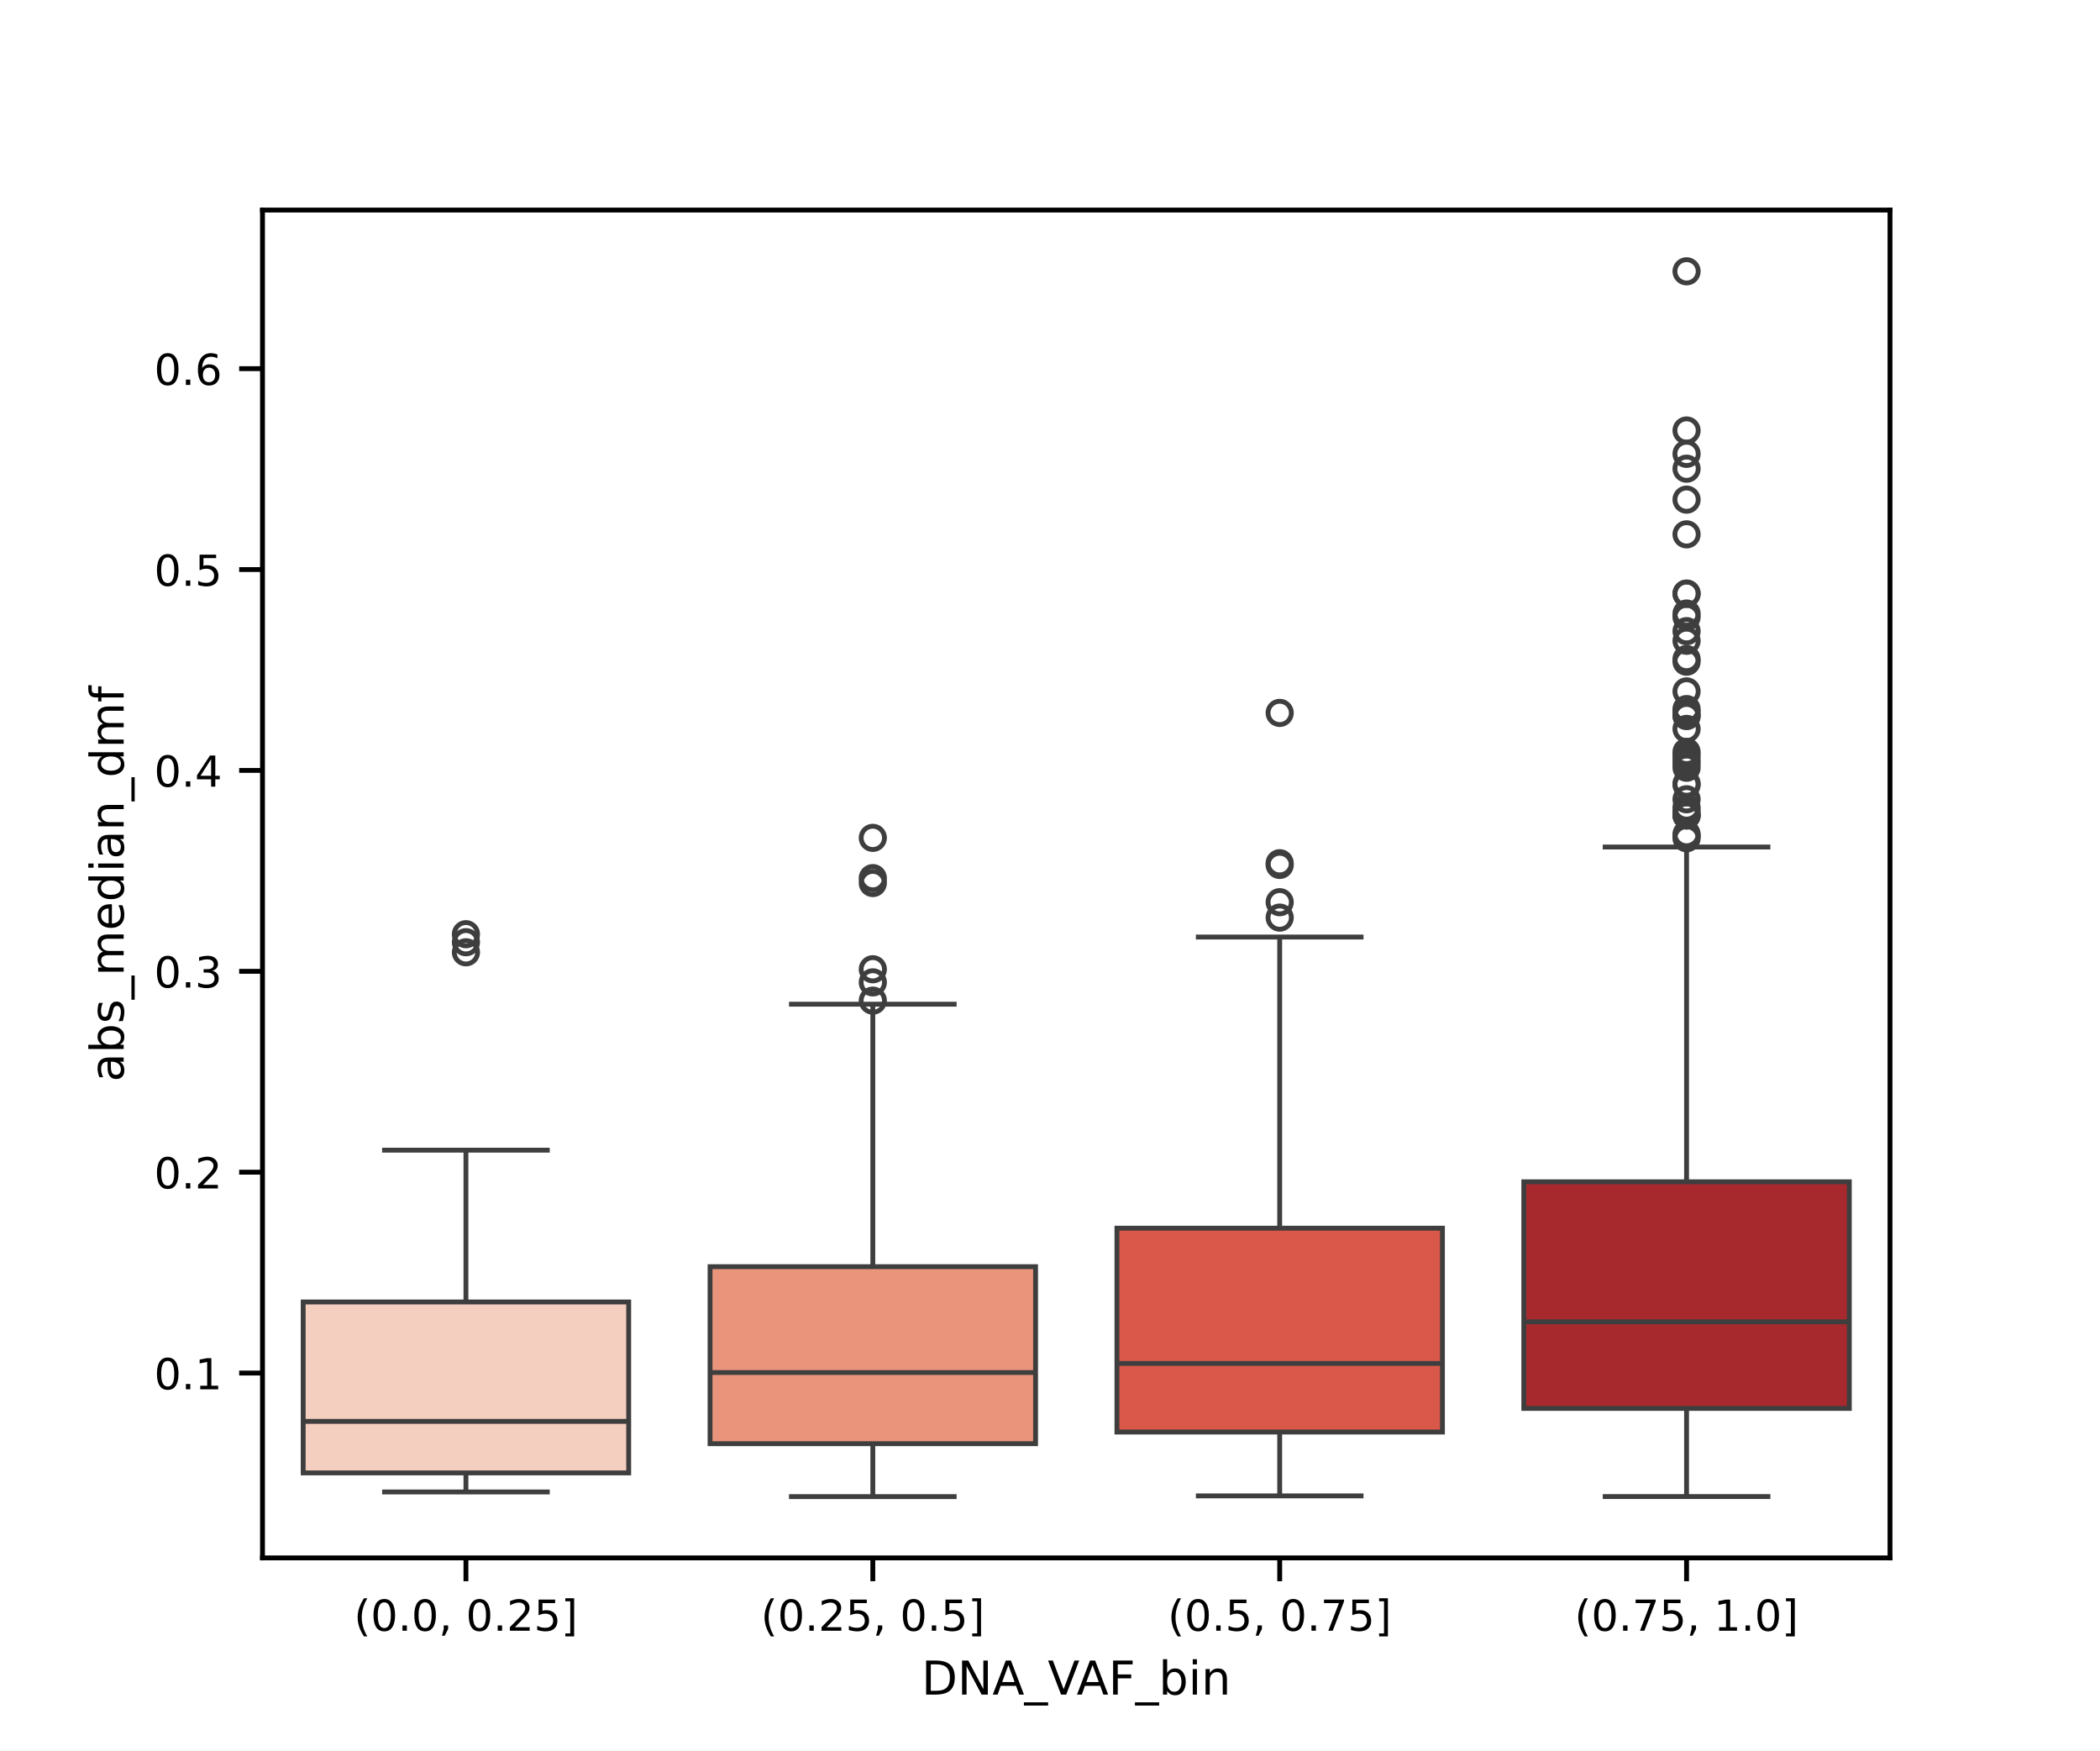
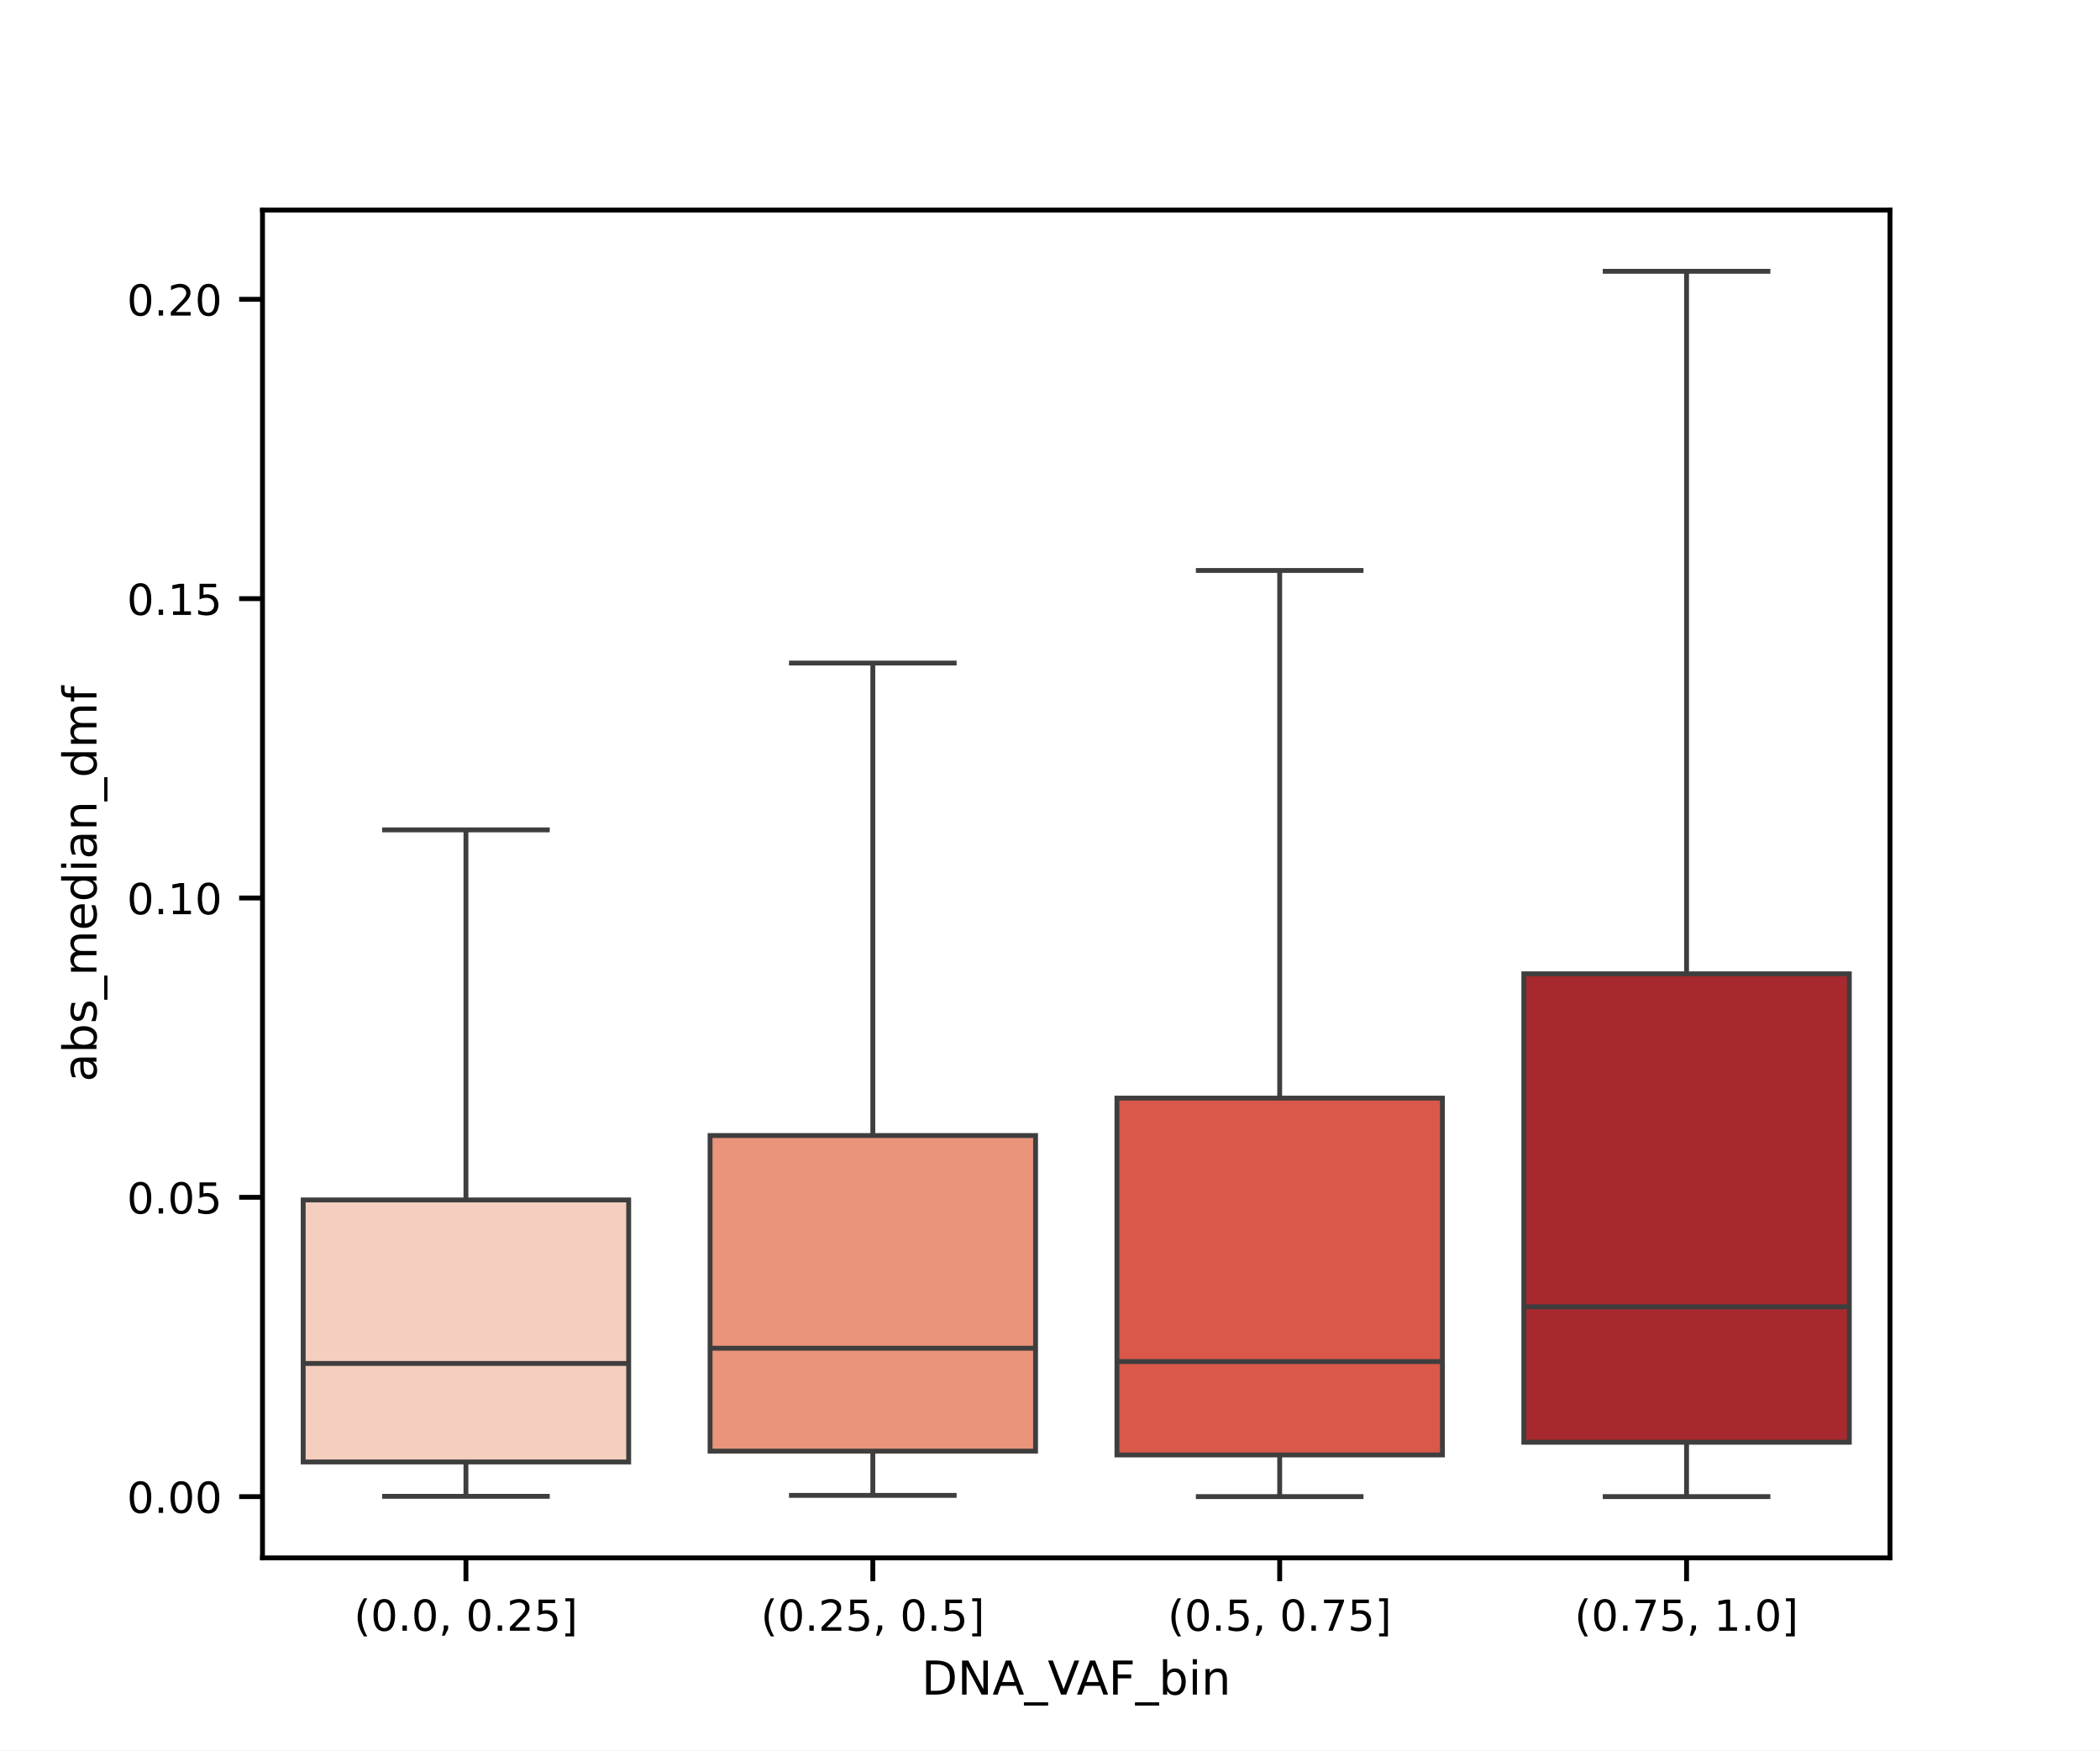
<svg xmlns="http://www.w3.org/2000/svg" xmlns:xlink="http://www.w3.org/1999/xlink" width="432pt" height="360pt" viewBox="0 0 432 360" version="1.1">
  <defs>
    <style type="text/css">*{stroke-linejoin: round; stroke-linecap: butt}</style>
  </defs>
  <g id="figure_1">
    <g id="patch_1">
      <path d="M 0 360  L 432 360  L 432 0  L 0 0  z " style="fill: #ffffff" />
    </g>
    <g id="axes_1">
      <g id="patch_2">
        <path d="M 54 320.4  L 388.8 320.4  L 388.8 43.2  L 54 43.2  z " style="fill: #ffffff" />
      </g>
      <g id="matplotlib.axis_1">
        <g id="xtick_1">
          <g id="line2d_1">
            <defs>
-               <path id="ma6d2c4916a" d="M 0 0  L 0 4.8  " style="stroke: #000000" />
+               <path id="mf3fdb197aa" d="M 0 0  L 0 4.8  " style="stroke: #000000" />
            </defs>
            <g>
-               <use xlink:href="#ma6d2c4916a" x="95.85" y="320.4" style="stroke: #000000" />
+               <use xlink:href="#mf3fdb197aa" x="95.85" y="320.4" style="stroke: #000000" />
            </g>
          </g>
          <g id="text_1">
            <text style="font: 8.8px 'DejaVu Sans', 'Bitstream Vera Sans', 'Computer Modern Sans Serif', 'Lucida Grande', 'Verdana', 'Geneva', 'Lucid', 'Arial', 'Helvetica', 'Avant Garde', sans-serif; text-anchor: middle" x="95.85" y="335.387" transform="rotate(-0 95.85 335.3866)">(0.0, 0.25]</text>
          </g>
        </g>
        <g id="xtick_2">
          <g id="line2d_2">
            <g>
-               <use xlink:href="#ma6d2c4916a" x="179.55" y="320.4" style="stroke: #000000" />
+               <use xlink:href="#mf3fdb197aa" x="179.55" y="320.4" style="stroke: #000000" />
            </g>
          </g>
          <g id="text_2">
            <text style="font: 8.8px 'DejaVu Sans', 'Bitstream Vera Sans', 'Computer Modern Sans Serif', 'Lucida Grande', 'Verdana', 'Geneva', 'Lucid', 'Arial', 'Helvetica', 'Avant Garde', sans-serif; text-anchor: middle" x="179.55" y="335.387" transform="rotate(-0 179.55 335.3866)">(0.25, 0.5]</text>
          </g>
        </g>
        <g id="xtick_3">
          <g id="line2d_3">
            <g>
-               <use xlink:href="#ma6d2c4916a" x="263.25" y="320.4" style="stroke: #000000" />
+               <use xlink:href="#mf3fdb197aa" x="263.25" y="320.4" style="stroke: #000000" />
            </g>
          </g>
          <g id="text_3">
            <text style="font: 8.8px 'DejaVu Sans', 'Bitstream Vera Sans', 'Computer Modern Sans Serif', 'Lucida Grande', 'Verdana', 'Geneva', 'Lucid', 'Arial', 'Helvetica', 'Avant Garde', sans-serif; text-anchor: middle" x="263.25" y="335.387" transform="rotate(-0 263.25 335.3866)">(0.5, 0.75]</text>
          </g>
        </g>
        <g id="xtick_4">
          <g id="line2d_4">
            <g>
-               <use xlink:href="#ma6d2c4916a" x="346.95" y="320.4" style="stroke: #000000" />
+               <use xlink:href="#mf3fdb197aa" x="346.95" y="320.4" style="stroke: #000000" />
            </g>
          </g>
          <g id="text_4">
            <text style="font: 8.8px 'DejaVu Sans', 'Bitstream Vera Sans', 'Computer Modern Sans Serif', 'Lucida Grande', 'Verdana', 'Geneva', 'Lucid', 'Arial', 'Helvetica', 'Avant Garde', sans-serif; text-anchor: middle" x="346.95" y="335.387" transform="rotate(-0 346.95 335.3866)">(0.75, 1.0]</text>
          </g>
        </g>
        <g id="text_5">
          <text style="font: 9.6px 'DejaVu Sans', 'Bitstream Vera Sans', 'Computer Modern Sans Serif', 'Lucida Grande', 'Verdana', 'Geneva', 'Lucid', 'Arial', 'Helvetica', 'Avant Garde', sans-serif; text-anchor: middle" x="221.4" y="348.511" transform="rotate(-0 221.4 348.5113)">DNA_VAF_bin</text>
        </g>
      </g>
      <g id="matplotlib.axis_2">
        <g id="ytick_1">
          <g id="line2d_5">
            <defs>
-               <path id="m520c6442ac" d="M 0 0  L -4.8 0  " style="stroke: #000000" />
+               <path id="m3238ab5502" d="M 0 0  L -4.8 0  " style="stroke: #000000" />
            </defs>
            <g>
-               <use xlink:href="#m520c6442ac" x="54" y="282.382" style="stroke: #000000" />
+               <use xlink:href="#m3238ab5502" x="54" y="307.802" style="stroke: #000000" />
            </g>
          </g>
          <g id="text_6">
-             <text style="font: 8.8px 'DejaVu Sans', 'Bitstream Vera Sans', 'Computer Modern Sans Serif', 'Lucida Grande', 'Verdana', 'Geneva', 'Lucid', 'Arial', 'Helvetica', 'Avant Garde', sans-serif; text-anchor: end" x="45.7" y="285.725" transform="rotate(-0 45.7 285.7249)">0.1</text>
+             <text style="font: 8.8px 'DejaVu Sans', 'Bitstream Vera Sans', 'Computer Modern Sans Serif', 'Lucida Grande', 'Verdana', 'Geneva', 'Lucid', 'Arial', 'Helvetica', 'Avant Garde', sans-serif; text-anchor: end" x="45.7" y="311.145" transform="rotate(-0 45.7 311.1452)">0.00</text>
          </g>
        </g>
        <g id="ytick_2">
          <g id="line2d_6">
            <g>
-               <use xlink:href="#m520c6442ac" x="54" y="241.07" style="stroke: #000000" />
+               <use xlink:href="#m3238ab5502" x="54" y="246.241" style="stroke: #000000" />
            </g>
          </g>
          <g id="text_7">
-             <text style="font: 8.8px 'DejaVu Sans', 'Bitstream Vera Sans', 'Computer Modern Sans Serif', 'Lucida Grande', 'Verdana', 'Geneva', 'Lucid', 'Arial', 'Helvetica', 'Avant Garde', sans-serif; text-anchor: end" x="45.7" y="244.413" transform="rotate(-0 45.7 244.4131)">0.2</text>
+             <text style="font: 8.8px 'DejaVu Sans', 'Bitstream Vera Sans', 'Computer Modern Sans Serif', 'Lucida Grande', 'Verdana', 'Geneva', 'Lucid', 'Arial', 'Helvetica', 'Avant Garde', sans-serif; text-anchor: end" x="45.7" y="249.584" transform="rotate(-0 45.7 249.5843)">0.05</text>
          </g>
        </g>
        <g id="ytick_3">
          <g id="line2d_7">
            <g>
-               <use xlink:href="#m520c6442ac" x="54" y="199.758" style="stroke: #000000" />
+               <use xlink:href="#m3238ab5502" x="54" y="184.68" style="stroke: #000000" />
            </g>
          </g>
          <g id="text_8">
-             <text style="font: 8.8px 'DejaVu Sans', 'Bitstream Vera Sans', 'Computer Modern Sans Serif', 'Lucida Grande', 'Verdana', 'Geneva', 'Lucid', 'Arial', 'Helvetica', 'Avant Garde', sans-serif; text-anchor: end" x="45.7" y="203.101" transform="rotate(-0 45.7 203.1014)">0.3</text>
+             <text style="font: 8.8px 'DejaVu Sans', 'Bitstream Vera Sans', 'Computer Modern Sans Serif', 'Lucida Grande', 'Verdana', 'Geneva', 'Lucid', 'Arial', 'Helvetica', 'Avant Garde', sans-serif; text-anchor: end" x="45.7" y="188.023" transform="rotate(-0 45.7 188.0234)">0.10</text>
          </g>
        </g>
        <g id="ytick_4">
          <g id="line2d_8">
            <g>
-               <use xlink:href="#m520c6442ac" x="54" y="158.446" style="stroke: #000000" />
+               <use xlink:href="#m3238ab5502" x="54" y="123.119" style="stroke: #000000" />
            </g>
          </g>
          <g id="text_9">
-             <text style="font: 8.8px 'DejaVu Sans', 'Bitstream Vera Sans', 'Computer Modern Sans Serif', 'Lucida Grande', 'Verdana', 'Geneva', 'Lucid', 'Arial', 'Helvetica', 'Avant Garde', sans-serif; text-anchor: end" x="45.7" y="161.79" transform="rotate(-0 45.7 161.7896)">0.4</text>
+             <text style="font: 8.8px 'DejaVu Sans', 'Bitstream Vera Sans', 'Computer Modern Sans Serif', 'Lucida Grande', 'Verdana', 'Geneva', 'Lucid', 'Arial', 'Helvetica', 'Avant Garde', sans-serif; text-anchor: end" x="45.7" y="126.463" transform="rotate(-0 45.7 126.4625)">0.15</text>
          </g>
        </g>
        <g id="ytick_5">
          <g id="line2d_9">
            <g>
-               <use xlink:href="#m520c6442ac" x="54" y="117.135" style="stroke: #000000" />
+               <use xlink:href="#m3238ab5502" x="54" y="61.558" style="stroke: #000000" />
            </g>
          </g>
          <g id="text_10">
-             <text style="font: 8.8px 'DejaVu Sans', 'Bitstream Vera Sans', 'Computer Modern Sans Serif', 'Lucida Grande', 'Verdana', 'Geneva', 'Lucid', 'Arial', 'Helvetica', 'Avant Garde', sans-serif; text-anchor: end" x="45.7" y="120.478" transform="rotate(-0 45.7 120.4778)">0.5</text>
-           </g>
-         </g>
-         <g id="ytick_6">
-           <g id="line2d_10">
-             <g>
-               <use xlink:href="#m520c6442ac" x="54" y="75.823" style="stroke: #000000" />
-             </g>
-           </g>
-           <g id="text_11">
-             <text style="font: 8.8px 'DejaVu Sans', 'Bitstream Vera Sans', 'Computer Modern Sans Serif', 'Lucida Grande', 'Verdana', 'Geneva', 'Lucid', 'Arial', 'Helvetica', 'Avant Garde', sans-serif; text-anchor: end" x="45.7" y="79.166" transform="rotate(-0 45.7 79.16608)">0.6</text>
-           </g>
-         </g>
-         <g id="text_12">
-           <text style="font: 9.6px 'DejaVu Sans', 'Bitstream Vera Sans', 'Computer Modern Sans Serif', 'Lucida Grande', 'Verdana', 'Geneva', 'Lucid', 'Arial', 'Helvetica', 'Avant Garde', sans-serif; text-anchor: middle" x="25.442" y="181.8" transform="rotate(-90 25.44175 181.8)">abs_median_dmf</text>
+             <text style="font: 8.8px 'DejaVu Sans', 'Bitstream Vera Sans', 'Computer Modern Sans Serif', 'Lucida Grande', 'Verdana', 'Geneva', 'Lucid', 'Arial', 'Helvetica', 'Avant Garde', sans-serif; text-anchor: end" x="45.7" y="64.902" transform="rotate(-0 45.7 64.90165)">0.20</text>
+           </g>
+         </g>
+         <g id="text_11">
+           <text style="font: 9.6px 'DejaVu Sans', 'Bitstream Vera Sans', 'Computer Modern Sans Serif', 'Lucida Grande', 'Verdana', 'Geneva', 'Lucid', 'Arial', 'Helvetica', 'Avant Garde', sans-serif; text-anchor: middle" x="19.843" y="181.8" transform="rotate(-90 19.84275 181.8)">abs_median_dmf</text>
        </g>
      </g>
      <g id="patch_3">
-         <path d="M 62.37 302.921  L 129.33 302.921  L 129.33 267.767  L 62.37 267.767  L 62.37 302.921  z " clip-path="url(#pe754cf91fe)" style="fill: #f4cebe; stroke: #3e3e3e; stroke-linejoin: miter" />
+         <path d="M 62.37 300.671  L 129.33 300.671  L 129.33 246.783  L 62.37 246.783  L 62.37 300.671  z " clip-path="url(#p99715c04d0)" style="fill: #f4cebe; stroke: #3e3e3e; stroke-linejoin: miter" />
+       </g>
+       <g id="line2d_10">
+         <path d="M 95.85 300.671  L 95.85 307.741  " clip-path="url(#p99715c04d0)" style="fill: none; stroke: #3e3e3e" />
      </g>
      <g id="line2d_11">
-         <path d="M 95.85 302.921  L 95.85 306.839  " clip-path="url(#pe754cf91fe)" style="fill: none; stroke: #3e3e3e" />
+         <path d="M 95.85 246.783  L 95.85 170.675  " clip-path="url(#p99715c04d0)" style="fill: none; stroke: #3e3e3e" />
      </g>
      <g id="line2d_12">
-         <path d="M 95.85 267.767  L 95.85 236.543  " clip-path="url(#pe754cf91fe)" style="fill: none; stroke: #3e3e3e" />
+         <path d="M 79.11 307.741  L 112.59 307.741  " clip-path="url(#p99715c04d0)" style="fill: none; stroke: #3e3e3e; stroke-linecap: square" />
      </g>
      <g id="line2d_13">
-         <path d="M 79.11 306.839  L 112.59 306.839  " clip-path="url(#pe754cf91fe)" style="fill: none; stroke: #3e3e3e; stroke-linecap: square" />
+         <path d="M 79.11 170.675  L 112.59 170.675  " clip-path="url(#p99715c04d0)" style="fill: none; stroke: #3e3e3e; stroke-linecap: square" />
+       </g>
+       <g id="patch_4">
+         <path d="M 146.07 298.44  L 213.03 298.44  L 213.03 233.538  L 146.07 233.538  L 146.07 298.44  z " clip-path="url(#p99715c04d0)" style="fill: #ea947c; stroke: #3e3e3e; stroke-linejoin: miter" />
      </g>
      <g id="line2d_14">
-         <path d="M 79.11 236.543  L 112.59 236.543  " clip-path="url(#pe754cf91fe)" style="fill: none; stroke: #3e3e3e; stroke-linecap: square" />
+         <path d="M 179.55 298.44  L 179.55 307.543  " clip-path="url(#p99715c04d0)" style="fill: none; stroke: #3e3e3e" />
      </g>
      <g id="line2d_15">
-         <defs>
-           <path id="ma4be6933ed" d="M 0 2.4  C 0.636 2.4 1.247 2.147 1.697 1.697  C 2.147 1.247 2.4 0.636 2.4 0  C 2.4 -0.636 2.147 -1.247 1.697 -1.697  C 1.247 -2.147 0.636 -2.4 0 -2.4  C -0.636 -2.4 -1.247 -2.147 -1.697 -1.697  C -2.147 -1.247 -2.4 -0.636 -2.4 0  C -2.4 0.636 -2.147 1.247 -1.697 1.697  C -1.247 2.147 -0.636 2.4 0 2.4  z " style="stroke: #3e3e3e" />
-         </defs>
-         <g clip-path="url(#pe754cf91fe)">
-           <use xlink:href="#ma4be6933ed" x="95.85" y="192.133" style="fill-opacity: 0; stroke: #3e3e3e" />
-           <use xlink:href="#ma4be6933ed" x="95.85" y="193.779" style="fill-opacity: 0; stroke: #3e3e3e" />
-           <use xlink:href="#ma4be6933ed" x="95.85" y="195.851" style="fill-opacity: 0; stroke: #3e3e3e" />
-         </g>
-       </g>
-       <g id="patch_4">
-         <path d="M 146.07 296.913  L 213.03 296.913  L 213.03 260.508  L 146.07 260.508  L 146.07 296.913  z " clip-path="url(#pe754cf91fe)" style="fill: #ea947c; stroke: #3e3e3e; stroke-linejoin: miter" />
+         <path d="M 179.55 233.538  L 179.55 136.363  " clip-path="url(#p99715c04d0)" style="fill: none; stroke: #3e3e3e" />
      </g>
      <g id="line2d_16">
-         <path d="M 179.55 296.913  L 179.55 307.8  " clip-path="url(#pe754cf91fe)" style="fill: none; stroke: #3e3e3e" />
+         <path d="M 162.81 307.543  L 196.29 307.543  " clip-path="url(#p99715c04d0)" style="fill: none; stroke: #3e3e3e; stroke-linecap: square" />
      </g>
      <g id="line2d_17">
-         <path d="M 179.55 260.508  L 179.55 206.528  " clip-path="url(#pe754cf91fe)" style="fill: none; stroke: #3e3e3e" />
+         <path d="M 162.81 136.363  L 196.29 136.363  " clip-path="url(#p99715c04d0)" style="fill: none; stroke: #3e3e3e; stroke-linecap: square" />
+       </g>
+       <g id="patch_5">
+         <path d="M 229.77 299.229  L 296.73 299.229  L 296.73 225.842  L 229.77 225.842  L 229.77 299.229  z " clip-path="url(#p99715c04d0)" style="fill: #d9584a; stroke: #3e3e3e; stroke-linejoin: miter" />
      </g>
      <g id="line2d_18">
-         <path d="M 162.81 307.8  L 196.29 307.8  " clip-path="url(#pe754cf91fe)" style="fill: none; stroke: #3e3e3e; stroke-linecap: square" />
+         <path d="M 263.25 299.229  L 263.25 307.8  " clip-path="url(#p99715c04d0)" style="fill: none; stroke: #3e3e3e" />
      </g>
      <g id="line2d_19">
-         <path d="M 162.81 206.528  L 196.29 206.528  " clip-path="url(#pe754cf91fe)" style="fill: none; stroke: #3e3e3e; stroke-linecap: square" />
+         <path d="M 263.25 225.842  L 263.25 117.325  " clip-path="url(#p99715c04d0)" style="fill: none; stroke: #3e3e3e" />
      </g>
      <g id="line2d_20">
-         <g clip-path="url(#pe754cf91fe)">
-           <use xlink:href="#ma4be6933ed" x="179.55" y="205.792" style="fill-opacity: 0; stroke: #3e3e3e" />
-           <use xlink:href="#ma4be6933ed" x="179.55" y="202.038" style="fill-opacity: 0; stroke: #3e3e3e" />
-           <use xlink:href="#ma4be6933ed" x="179.55" y="199.34" style="fill-opacity: 0; stroke: #3e3e3e" />
-           <use xlink:href="#ma4be6933ed" x="179.55" y="181.607" style="fill-opacity: 0; stroke: #3e3e3e" />
-           <use xlink:href="#ma4be6933ed" x="179.55" y="180.597" style="fill-opacity: 0; stroke: #3e3e3e" />
-           <use xlink:href="#ma4be6933ed" x="179.55" y="172.318" style="fill-opacity: 0; stroke: #3e3e3e" />
-         </g>
-       </g>
-       <g id="patch_5">
-         <path d="M 229.77 294.516  L 296.73 294.516  L 296.73 252.592  L 229.77 252.592  L 229.77 294.516  z " clip-path="url(#pe754cf91fe)" style="fill: #d9584a; stroke: #3e3e3e; stroke-linejoin: miter" />
+         <path d="M 246.51 307.8  L 279.99 307.8  " clip-path="url(#p99715c04d0)" style="fill: none; stroke: #3e3e3e; stroke-linecap: square" />
      </g>
      <g id="line2d_21">
-         <path d="M 263.25 294.516  L 263.25 307.646  " clip-path="url(#pe754cf91fe)" style="fill: none; stroke: #3e3e3e" />
+         <path d="M 246.51 117.325  L 279.99 117.325  " clip-path="url(#p99715c04d0)" style="fill: none; stroke: #3e3e3e; stroke-linecap: square" />
+       </g>
+       <g id="patch_6">
+         <path d="M 313.47 296.618  L 380.43 296.618  L 380.43 200.278  L 313.47 200.278  L 313.47 296.618  z " clip-path="url(#p99715c04d0)" style="fill: #a7292d; stroke: #3e3e3e; stroke-linejoin: miter" />
      </g>
      <g id="line2d_22">
-         <path d="M 263.25 252.592  L 263.25 192.713  " clip-path="url(#pe754cf91fe)" style="fill: none; stroke: #3e3e3e" />
+         <path d="M 346.95 296.618  L 346.95 307.796  " clip-path="url(#p99715c04d0)" style="fill: none; stroke: #3e3e3e" />
      </g>
      <g id="line2d_23">
-         <path d="M 246.51 307.646  L 279.99 307.646  " clip-path="url(#pe754cf91fe)" style="fill: none; stroke: #3e3e3e; stroke-linecap: square" />
+         <path d="M 346.95 200.278  L 346.95 55.8  " clip-path="url(#p99715c04d0)" style="fill: none; stroke: #3e3e3e" />
      </g>
      <g id="line2d_24">
-         <path d="M 246.51 192.713  L 279.99 192.713  " clip-path="url(#pe754cf91fe)" style="fill: none; stroke: #3e3e3e; stroke-linecap: square" />
+         <path d="M 330.21 307.796  L 363.69 307.796  " clip-path="url(#p99715c04d0)" style="fill: none; stroke: #3e3e3e; stroke-linecap: square" />
      </g>
      <g id="line2d_25">
-         <g clip-path="url(#pe754cf91fe)">
-           <use xlink:href="#ma4be6933ed" x="263.25" y="146.619" style="fill-opacity: 0; stroke: #3e3e3e" />
-           <use xlink:href="#ma4be6933ed" x="263.25" y="177.533" style="fill-opacity: 0; stroke: #3e3e3e" />
-           <use xlink:href="#ma4be6933ed" x="263.25" y="188.717" style="fill-opacity: 0; stroke: #3e3e3e" />
-           <use xlink:href="#ma4be6933ed" x="263.25" y="185.549" style="fill-opacity: 0; stroke: #3e3e3e" />
-           <use xlink:href="#ma4be6933ed" x="263.25" y="177.882" style="fill-opacity: 0; stroke: #3e3e3e" />
-         </g>
-       </g>
-       <g id="patch_6">
-         <path d="M 313.47 289.658  L 380.43 289.658  L 380.43 243.052  L 313.47 243.052  L 313.47 289.658  z " clip-path="url(#pe754cf91fe)" style="fill: #a7292d; stroke: #3e3e3e; stroke-linejoin: miter" />
+         <path d="M 330.21 55.8  L 363.69 55.8  " clip-path="url(#p99715c04d0)" style="fill: none; stroke: #3e3e3e; stroke-linecap: square" />
      </g>
      <g id="line2d_26">
-         <path d="M 346.95 289.658  L 346.95 307.785  " clip-path="url(#pe754cf91fe)" style="fill: none; stroke: #3e3e3e" />
+         <path d="M 62.37 280.414  L 129.33 280.414  " clip-path="url(#p99715c04d0)" style="fill: none; stroke: #3e3e3e" />
      </g>
      <g id="line2d_27">
-         <path d="M 346.95 243.052  L 346.95 174.198  " clip-path="url(#pe754cf91fe)" style="fill: none; stroke: #3e3e3e" />
+         <path d="M 146.07 277.276  L 213.03 277.276  " clip-path="url(#p99715c04d0)" style="fill: none; stroke: #3e3e3e" />
      </g>
      <g id="line2d_28">
-         <path d="M 330.21 307.785  L 363.69 307.785  " clip-path="url(#pe754cf91fe)" style="fill: none; stroke: #3e3e3e; stroke-linecap: square" />
+         <path d="M 229.77 280.025  L 296.73 280.025  " clip-path="url(#p99715c04d0)" style="fill: none; stroke: #3e3e3e" />
      </g>
      <g id="line2d_29">
-         <path d="M 330.21 174.198  L 363.69 174.198  " clip-path="url(#pe754cf91fe)" style="fill: none; stroke: #3e3e3e; stroke-linecap: square" />
-       </g>
-       <g id="line2d_30">
-         <g clip-path="url(#pe754cf91fe)">
-           <use xlink:href="#ma4be6933ed" x="346.95" y="88.539" style="fill-opacity: 0; stroke: #3e3e3e" />
-           <use xlink:href="#ma4be6933ed" x="346.95" y="96.391" style="fill-opacity: 0; stroke: #3e3e3e" />
-           <use xlink:href="#ma4be6933ed" x="346.95" y="136.091" style="fill-opacity: 0; stroke: #3e3e3e" />
-           <use xlink:href="#ma4be6933ed" x="346.95" y="146.411" style="fill-opacity: 0; stroke: #3e3e3e" />
-           <use xlink:href="#ma4be6933ed" x="346.95" y="154.638" style="fill-opacity: 0; stroke: #3e3e3e" />
-           <use xlink:href="#ma4be6933ed" x="346.95" y="164.38" style="fill-opacity: 0; stroke: #3e3e3e" />
-           <use xlink:href="#ma4be6933ed" x="346.95" y="172.401" style="fill-opacity: 0; stroke: #3e3e3e" />
-           <use xlink:href="#ma4be6933ed" x="346.95" y="171.943" style="fill-opacity: 0; stroke: #3e3e3e" />
-           <use xlink:href="#ma4be6933ed" x="346.95" y="171.545" style="fill-opacity: 0; stroke: #3e3e3e" />
-           <use xlink:href="#ma4be6933ed" x="346.95" y="167.726" style="fill-opacity: 0; stroke: #3e3e3e" />
-           <use xlink:href="#ma4be6933ed" x="346.95" y="167.691" style="fill-opacity: 0; stroke: #3e3e3e" />
-           <use xlink:href="#ma4be6933ed" x="346.95" y="167.607" style="fill-opacity: 0; stroke: #3e3e3e" />
-           <use xlink:href="#ma4be6933ed" x="346.95" y="166.81" style="fill-opacity: 0; stroke: #3e3e3e" />
-           <use xlink:href="#ma4be6933ed" x="346.95" y="166.069" style="fill-opacity: 0; stroke: #3e3e3e" />
-           <use xlink:href="#ma4be6933ed" x="346.95" y="161.411" style="fill-opacity: 0; stroke: #3e3e3e" />
-           <use xlink:href="#ma4be6933ed" x="346.95" y="161.153" style="fill-opacity: 0; stroke: #3e3e3e" />
-           <use xlink:href="#ma4be6933ed" x="346.95" y="157.892" style="fill-opacity: 0; stroke: #3e3e3e" />
-           <use xlink:href="#ma4be6933ed" x="346.95" y="156.986" style="fill-opacity: 0; stroke: #3e3e3e" />
-           <use xlink:href="#ma4be6933ed" x="346.95" y="156.239" style="fill-opacity: 0; stroke: #3e3e3e" />
-           <use xlink:href="#ma4be6933ed" x="346.95" y="155.323" style="fill-opacity: 0; stroke: #3e3e3e" />
-           <use xlink:href="#ma4be6933ed" x="346.95" y="149.91" style="fill-opacity: 0; stroke: #3e3e3e" />
-           <use xlink:href="#ma4be6933ed" x="346.95" y="147.267" style="fill-opacity: 0; stroke: #3e3e3e" />
-           <use xlink:href="#ma4be6933ed" x="346.95" y="147.172" style="fill-opacity: 0; stroke: #3e3e3e" />
-           <use xlink:href="#ma4be6933ed" x="346.95" y="145.831" style="fill-opacity: 0; stroke: #3e3e3e" />
-           <use xlink:href="#ma4be6933ed" x="346.95" y="142.192" style="fill-opacity: 0; stroke: #3e3e3e" />
-           <use xlink:href="#ma4be6933ed" x="346.95" y="135.535" style="fill-opacity: 0; stroke: #3e3e3e" />
-           <use xlink:href="#ma4be6933ed" x="346.95" y="131.783" style="fill-opacity: 0; stroke: #3e3e3e" />
-           <use xlink:href="#ma4be6933ed" x="346.95" y="129.807" style="fill-opacity: 0; stroke: #3e3e3e" />
-           <use xlink:href="#ma4be6933ed" x="346.95" y="126.897" style="fill-opacity: 0; stroke: #3e3e3e" />
-           <use xlink:href="#ma4be6933ed" x="346.95" y="126.181" style="fill-opacity: 0; stroke: #3e3e3e" />
-           <use xlink:href="#ma4be6933ed" x="346.95" y="122.09" style="fill-opacity: 0; stroke: #3e3e3e" />
-           <use xlink:href="#ma4be6933ed" x="346.95" y="122.09" style="fill-opacity: 0; stroke: #3e3e3e" />
-           <use xlink:href="#ma4be6933ed" x="346.95" y="109.896" style="fill-opacity: 0; stroke: #3e3e3e" />
-           <use xlink:href="#ma4be6933ed" x="346.95" y="102.755" style="fill-opacity: 0; stroke: #3e3e3e" />
-           <use xlink:href="#ma4be6933ed" x="346.95" y="93.338" style="fill-opacity: 0; stroke: #3e3e3e" />
-           <use xlink:href="#ma4be6933ed" x="346.95" y="55.8" style="fill-opacity: 0; stroke: #3e3e3e" />
-         </g>
-       </g>
-       <g id="line2d_31">
-         <path d="M 62.37 292.323  L 129.33 292.323  " clip-path="url(#pe754cf91fe)" style="fill: none; stroke: #3e3e3e" />
-       </g>
-       <g id="line2d_32">
-         <path d="M 146.07 282.274  L 213.03 282.274  " clip-path="url(#pe754cf91fe)" style="fill: none; stroke: #3e3e3e" />
-       </g>
-       <g id="line2d_33">
-         <path d="M 229.77 280.408  L 296.73 280.408  " clip-path="url(#pe754cf91fe)" style="fill: none; stroke: #3e3e3e" />
-       </g>
-       <g id="line2d_34">
-         <path d="M 313.47 271.85  L 380.43 271.85  " clip-path="url(#pe754cf91fe)" style="fill: none; stroke: #3e3e3e" />
+         <path d="M 313.47 268.759  L 380.43 268.759  " clip-path="url(#p99715c04d0)" style="fill: none; stroke: #3e3e3e" />
      </g>
      <g id="patch_7">
        <path d="M 54 320.4  L 54 43.2  " style="fill: none; stroke: #000000; stroke-linejoin: miter; stroke-linecap: square" />
      </g>
      <g id="patch_8">
        <path d="M 388.8 320.4  L 388.8 43.2  " style="fill: none; stroke: #000000; stroke-linejoin: miter; stroke-linecap: square" />
      </g>
      <g id="patch_9">
        <path d="M 54 320.4  L 388.8 320.4  " style="fill: none; stroke: #000000; stroke-linejoin: miter; stroke-linecap: square" />
      </g>
      <g id="patch_10">
        <path d="M 54 43.2  L 388.8 43.2  " style="fill: none; stroke: #000000; stroke-linejoin: miter; stroke-linecap: square" />
      </g>
    </g>
  </g>
  <defs>
-     <clipPath id="pe754cf91fe">
+     <clipPath id="p99715c04d0">
      <rect x="54" y="43.2" width="334.8" height="277.2" />
    </clipPath>
  </defs>
</svg>
